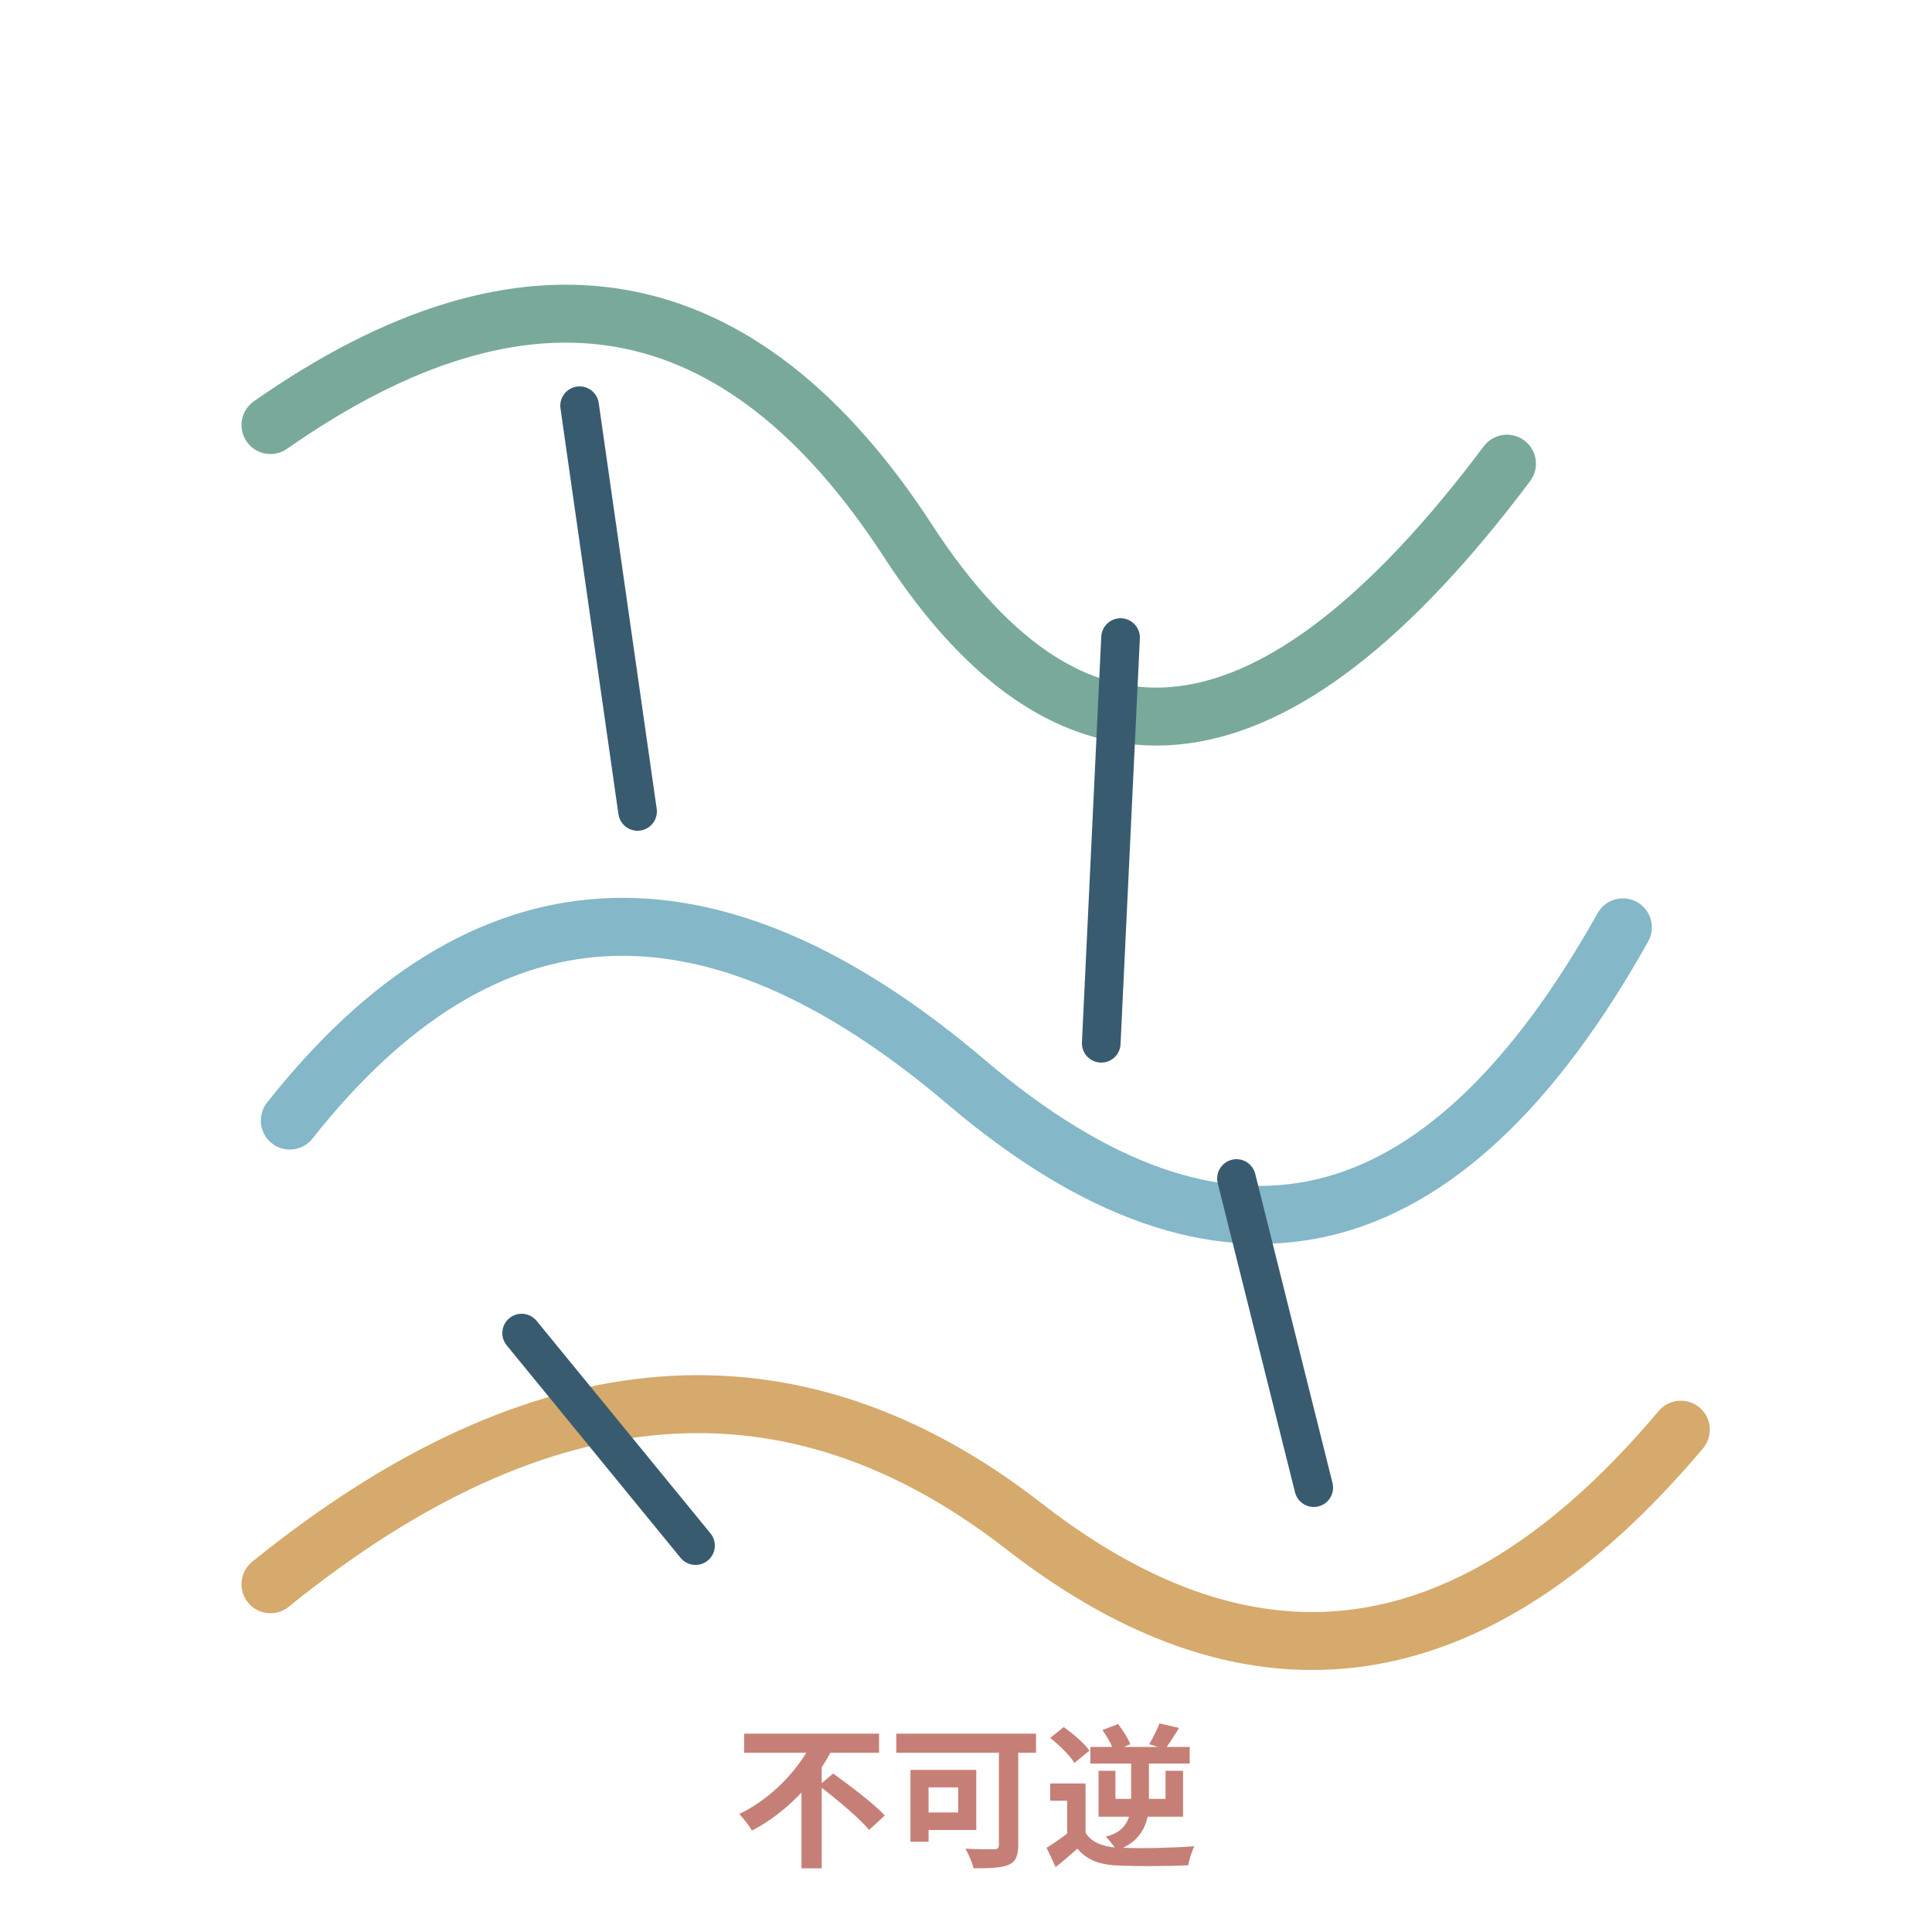
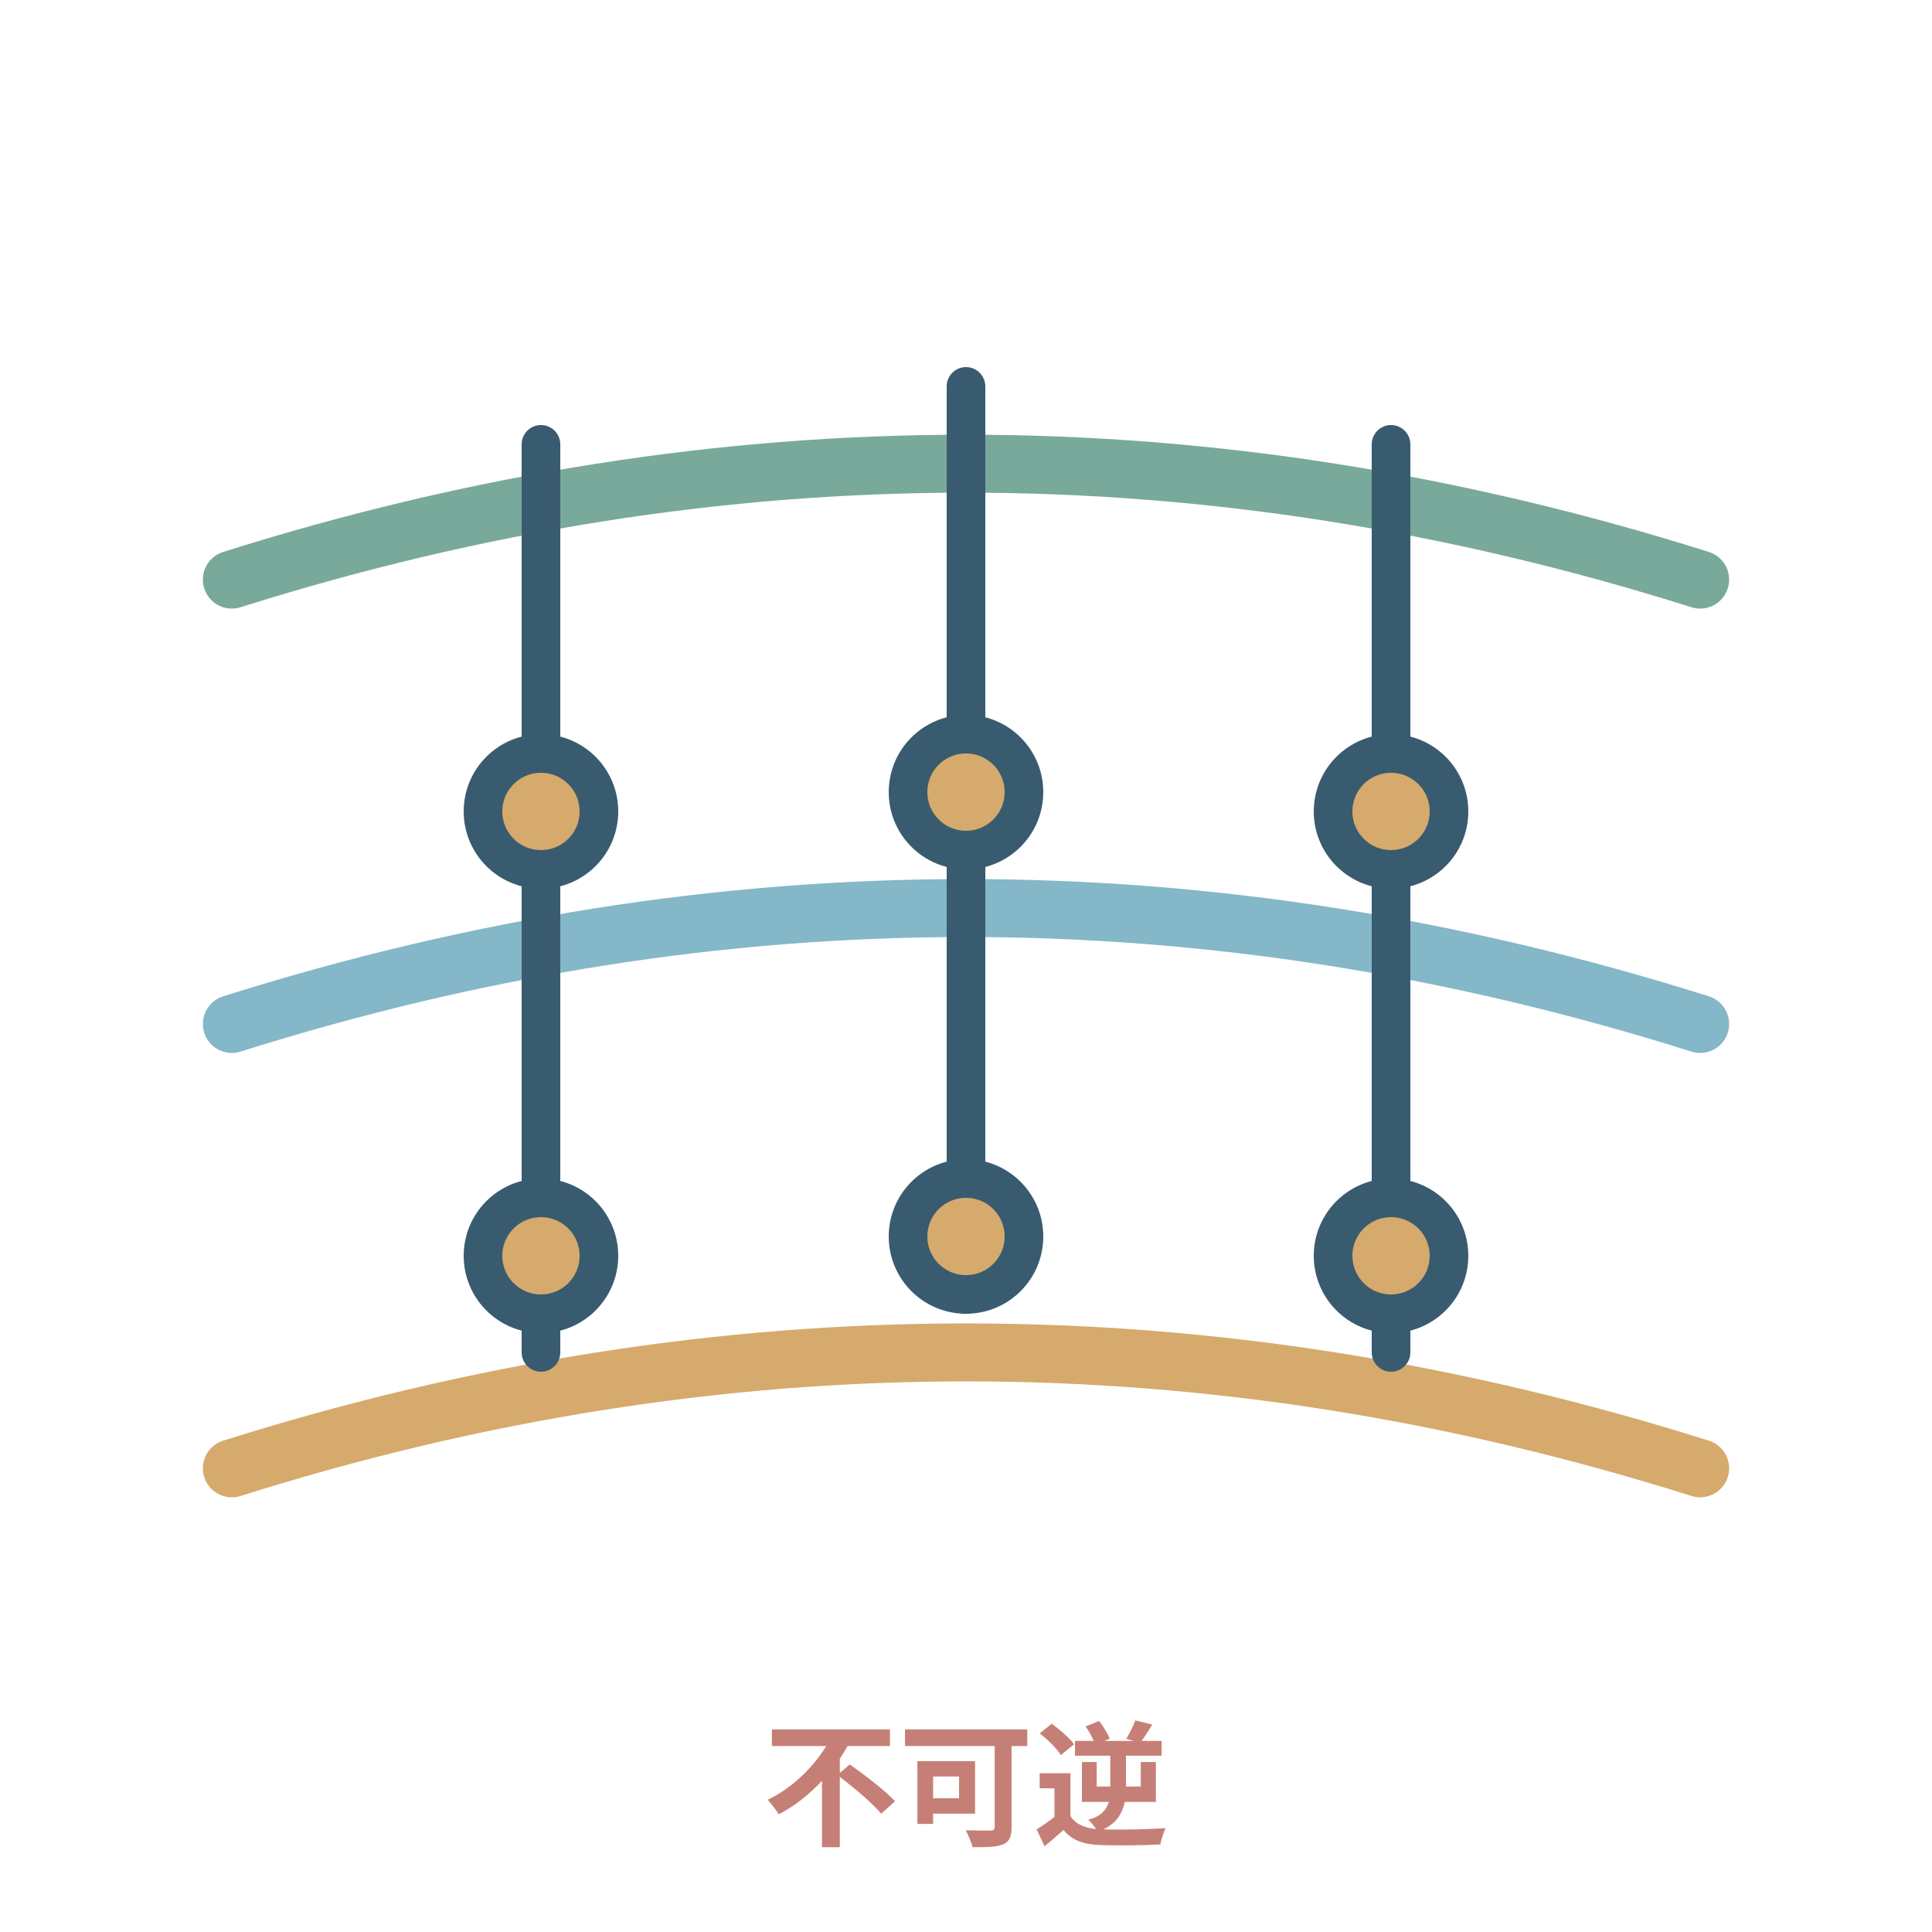
<svg xmlns="http://www.w3.org/2000/svg" viewBox="0 0 100 100">
-   <path d="M14 22 Q34 8 47 28 T78 24" fill="none" stroke="#79A99A" stroke-width="3" stroke-linecap="round" stroke-linejoin="round" />
-   <path d="M15 58 Q30 39 50 56 T84 48" fill="none" stroke="#84B7C8" stroke-width="3" stroke-linecap="round" stroke-linejoin="round" />
-   <path d="M14 82 Q35 65 53 79 T87 74" fill="none" stroke="#D5AA6C" stroke-width="3" stroke-linecap="round" stroke-linejoin="round" />
-   <line x1="30" y1="21" x2="33" y2="42" stroke="#395B70" stroke-width="2" stroke-linecap="round" />
-   <line x1="58" y1="33" x2="57" y2="54" stroke="#395B70" stroke-width="2" stroke-linecap="round" />
-   <line x1="27" y1="69" x2="36" y2="80" stroke="#395B70" stroke-width="2" stroke-linecap="round" />
-   <line x1="64" y1="61" x2="68" y2="77" stroke="#395B70" stroke-width="2" stroke-linecap="round" />
-   <text x="50" y="96" fill="#C67F76" font-family="Arial" font-size="8" font-weight="700" text-anchor="middle">不可逆</text>
+   <path d="M12 30 Q50 18 88 30" fill="none" stroke="#79A99A" stroke-width="3" stroke-linecap="round" stroke-linejoin="round" />
+   <path d="M12 53 Q50 41 88 53" fill="none" stroke="#84B7C8" stroke-width="3" stroke-linecap="round" stroke-linejoin="round" />
+   <path d="M12 76 Q50 64 88 76" fill="none" stroke="#D5AA6C" stroke-width="3" stroke-linecap="round" stroke-linejoin="round" />
+   <line x1="28" y1="23" x2="28" y2="70" stroke="#395B70" stroke-width="2" stroke-linecap="round" />
+   <line x1="50" y1="20" x2="50" y2="67" stroke="#395B70" stroke-width="2" stroke-linecap="round" />
+   <line x1="72" y1="23" x2="72" y2="70" stroke="#395B70" stroke-width="2" stroke-linecap="round" />
+   <circle cx="28" cy="42" r="3" fill="#D5AA6C" stroke="#395B70" stroke-width="2" />
+   <circle cx="50" cy="41" r="3" fill="#D5AA6C" stroke="#395B70" stroke-width="2" />
+   <circle cx="72" cy="42" r="3" fill="#D5AA6C" stroke="#395B70" stroke-width="2" />
+   <circle cx="28" cy="65" r="3" fill="#D5AA6C" stroke="#395B70" stroke-width="2" />
+   <circle cx="50" cy="64" r="3" fill="#D5AA6C" stroke="#395B70" stroke-width="2" />
+   <circle cx="72" cy="65" r="3" fill="#D5AA6C" stroke="#395B70" stroke-width="2" />
+   <text x="50" y="95" fill="#C67F76" font-family="Arial" font-size="7" font-weight="700" text-anchor="middle">不可逆</text>
</svg>
